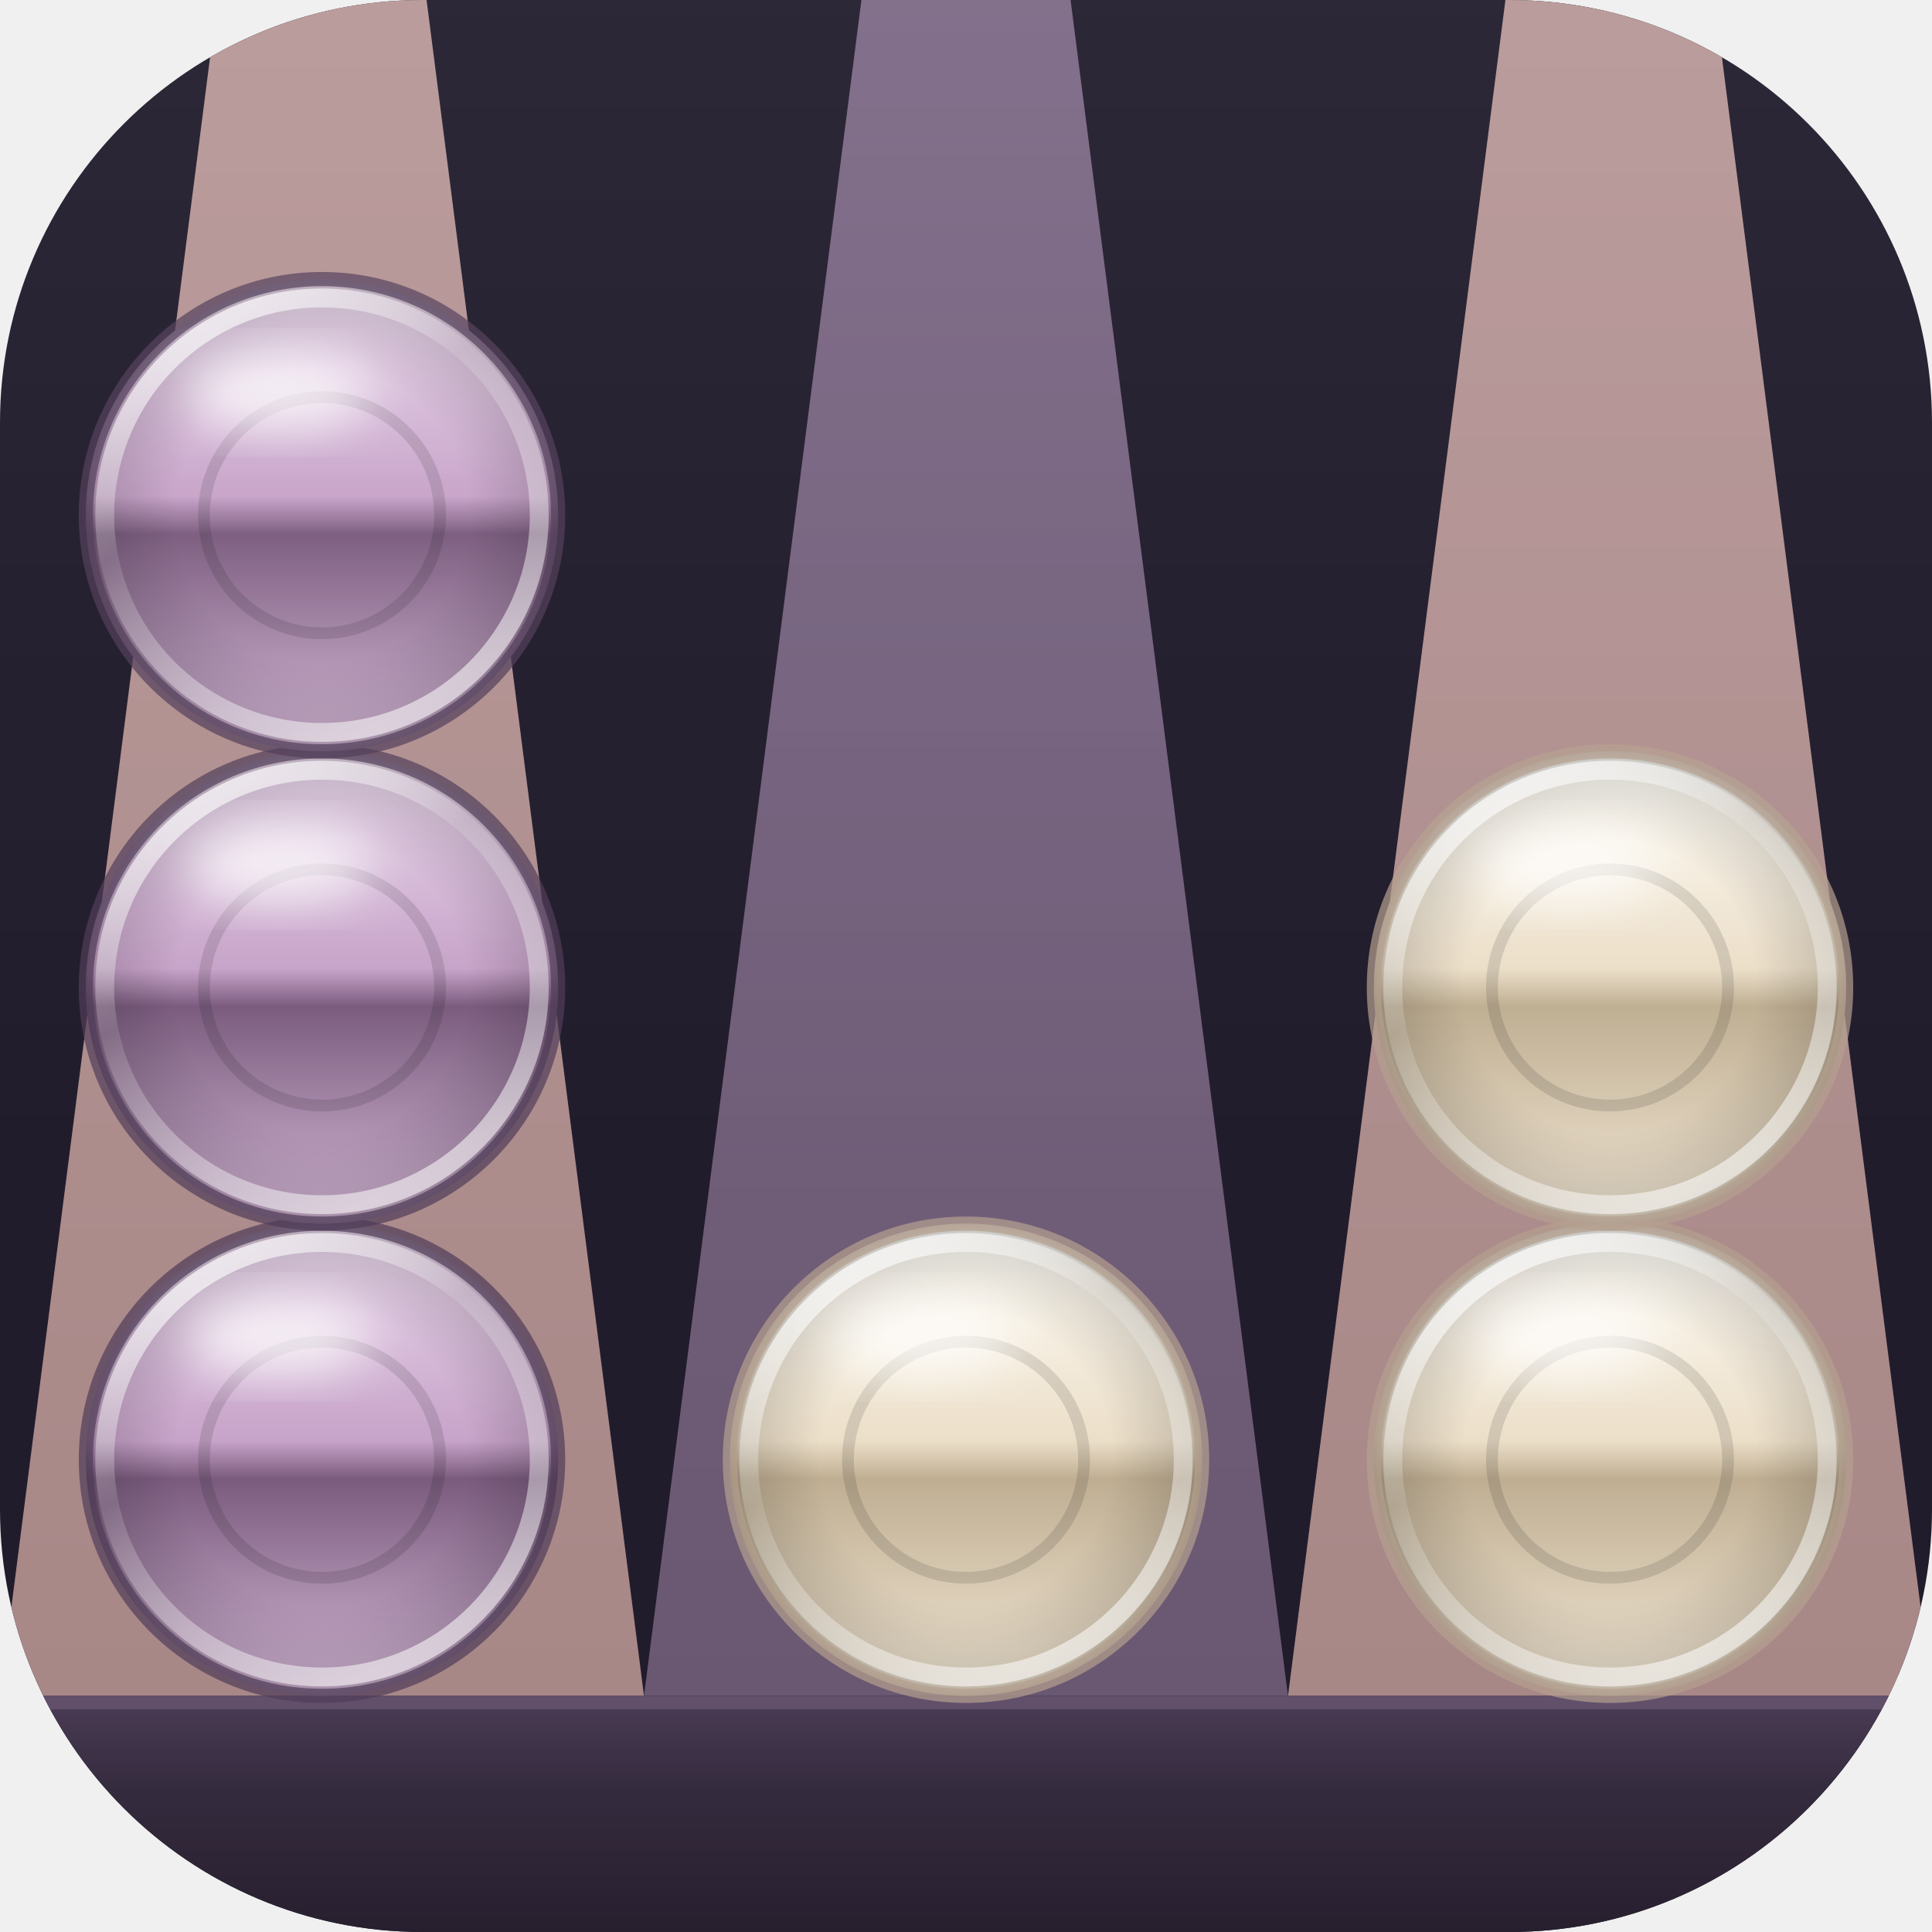
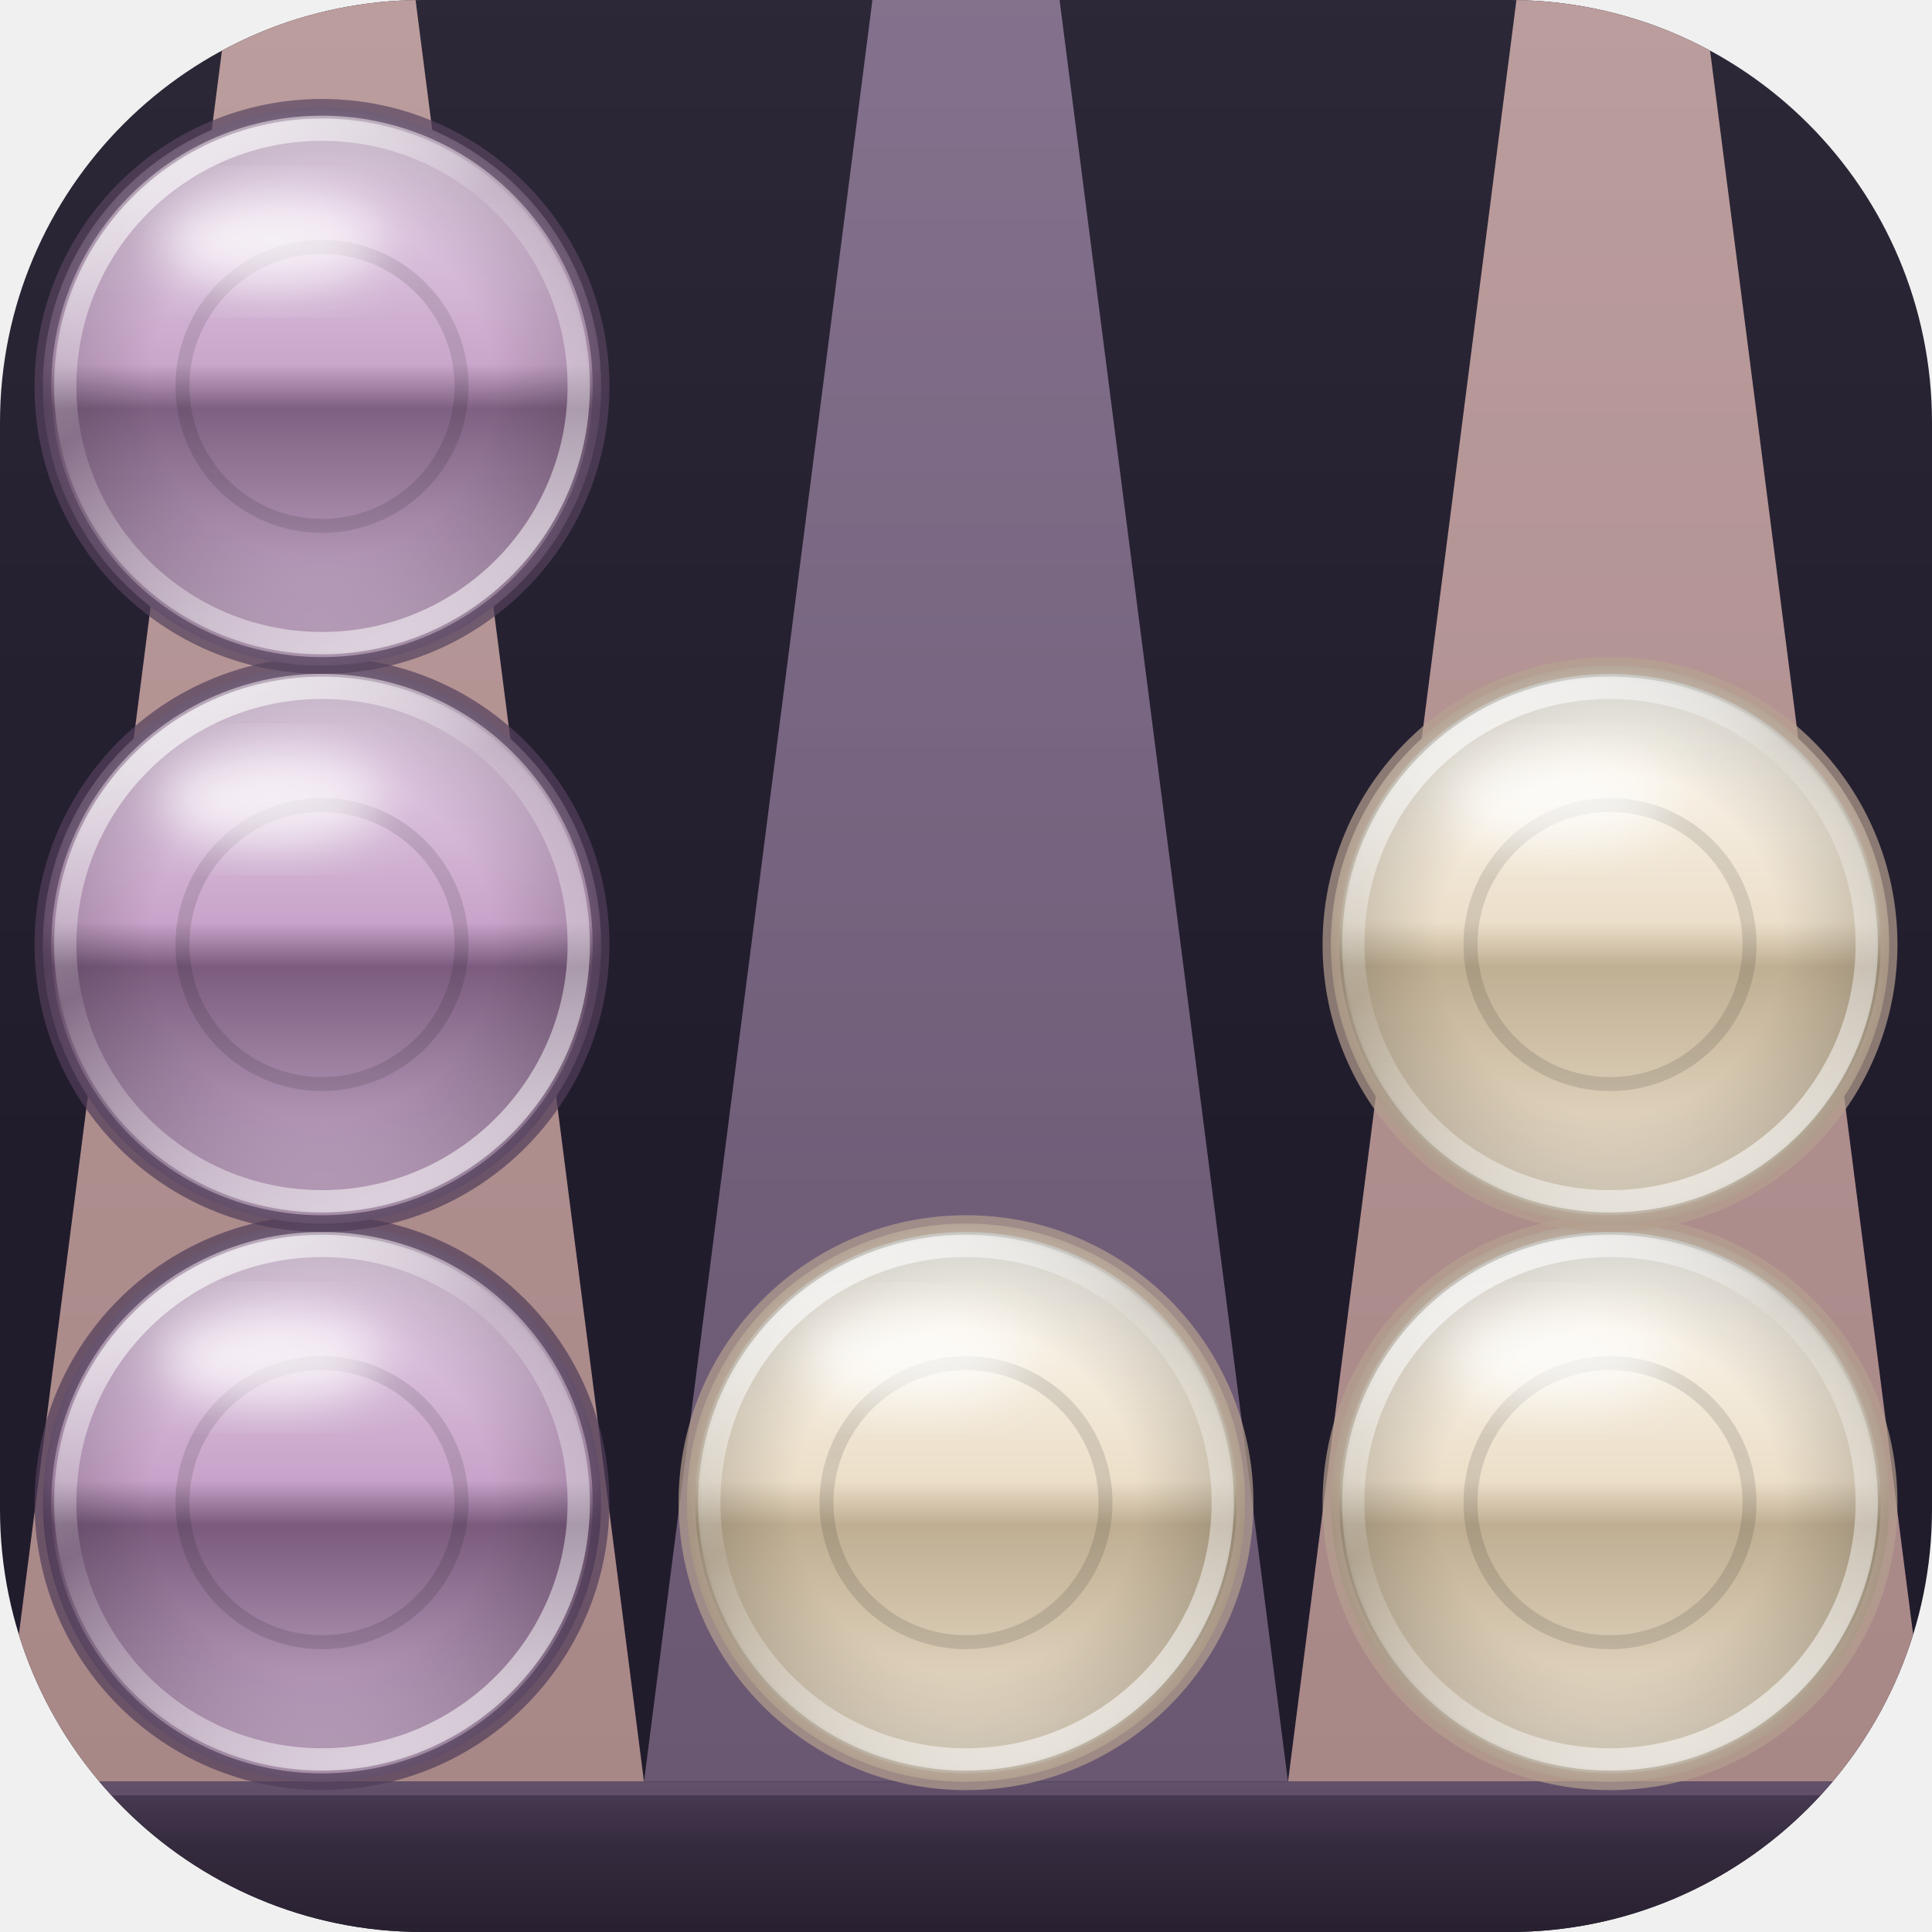
<svg xmlns="http://www.w3.org/2000/svg" viewBox="0 0 128 128">
  <defs>
    <clipPath id="shape">
      <rect width="128" height="128" rx="28" />
    </clipPath>
    <linearGradient id="pa" x1="0" y1="1" x2="0" y2="0">
      <stop offset="0" stop-color="#a88787" />
      <stop offset="1" stop-color="#bf9f9f" />
    </linearGradient>
    <linearGradient id="pb" x1="0" y1="1" x2="0" y2="0">
      <stop offset="0" stop-color="#6a5872" />
      <stop offset="1" stop-color="#857190" />
    </linearGradient>
    <linearGradient id="rail" x1="0" y1="0" x2="0" y2="1">
      <stop offset="0" stop-color="#4a3c55" />
      <stop offset=".35" stop-color="#352B3E" />
      <stop offset="1" stop-color="#241c2b" />
    </linearGradient>
    <linearGradient id="chromeIv" x1="0" y1="0" x2="0" y2="1">
      <stop offset="0" stop-color="#fffdf8" />
      <stop offset=".46" stop-color="#ecdfc9" />
      <stop offset=".54" stop-color="#bfae92" />
      <stop offset="1" stop-color="#f3e8d6" />
    </linearGradient>
    <linearGradient id="chromePl" x1="0" y1="0" x2="0" y2="1">
      <stop offset="0" stop-color="#ead9ec" />
      <stop offset=".46" stop-color="#c7a3c9" />
      <stop offset=".54" stop-color="#7a5b7e" />
      <stop offset="1" stop-color="#d6b9d8" />
    </linearGradient>
    <linearGradient id="glassRim" x1="0" y1="0" x2="0.6" y2="1">
      <stop offset="0" stop-color="#fff" stop-opacity=".95" />
      <stop offset=".45" stop-color="#fff" stop-opacity=".12" />
      <stop offset="1" stop-color="#fff" stop-opacity=".55" />
    </linearGradient>
    <radialGradient id="glassIn" cx="50%" cy="50%" r="50%">
      <stop offset=".62" stop-color="#000" stop-opacity="0" />
      <stop offset=".95" stop-color="#000" stop-opacity=".16" />
      <stop offset="1" stop-color="#000" stop-opacity=".3" />
    </radialGradient>
    <filter id="soft" x="-30%" y="-30%" width="160%" height="160%">
      <feGaussianBlur stdDeviation="1.6" />
    </filter>
    <linearGradient id="sheen" x1="0" y1="0" x2="0" y2="1">
      <stop offset="0" stop-color="#fff" stop-opacity=".05" />
      <stop offset=".6" stop-color="#fff" stop-opacity="0" />
    </linearGradient>
  </defs>
  <rect width="128" height="128" rx="28" fill="#211C2C" />
  <g clip-path="url(#shape)">
-     <path d="M0 112.356L42.667 112.356L21.333 -54.044z" fill="url(#pa)" />
-     <path d="M42.667 112.356L85.333 112.356L64 -54.044z" fill="url(#pb)" />
-     <path d="M85.333 112.356L128 112.356L106.667 -54.044z" fill="url(#pa)" />
-     <rect x="0" y="112.356" width="128" height="17.644" fill="url(#rail)" />
-     <rect x="0" y="112.356" width="128" height="0.9" fill="#76617E" fill-opacity=".55" />
-     <circle cx="21.333" cy="96.711" r="15.644" fill="url(#chromePl)" />
-     <circle cx="21.333" cy="96.711" r="15.644" fill="url(#glassIn)" />
-     <circle cx="21.333" cy="96.711" r="15.644" fill="none" stroke="#513C59" stroke-opacity=".7" stroke-width="0.939" />
-     <circle cx="21.333" cy="96.711" r="14.393" fill="none" stroke="url(#glassRim)" stroke-width="1.252" />
-     <circle cx="21.333" cy="96.711" r="7.822" fill="none" stroke="#000" stroke-opacity=".12" stroke-width="0.782" />
-     <ellipse cx="18.517" cy="88.576" rx="6.258" ry="2.66" fill="#fff" fill-opacity="0.75" filter="url(#soft)" />
-     <circle cx="21.333" cy="65.422" r="15.644" fill="url(#chromePl)" />
-     <circle cx="21.333" cy="65.422" r="15.644" fill="url(#glassIn)" />
-     <circle cx="21.333" cy="65.422" r="15.644" fill="none" stroke="#513C59" stroke-opacity=".7" stroke-width="0.939" />
-     <circle cx="21.333" cy="65.422" r="14.393" fill="none" stroke="url(#glassRim)" stroke-width="1.252" />
-     <circle cx="21.333" cy="65.422" r="7.822" fill="none" stroke="#000" stroke-opacity=".12" stroke-width="0.782" />
-     <ellipse cx="18.517" cy="57.287" rx="6.258" ry="2.66" fill="#fff" fill-opacity="0.75" filter="url(#soft)" />
-     <circle cx="21.333" cy="34.133" r="15.644" fill="url(#chromePl)" />
-     <circle cx="21.333" cy="34.133" r="15.644" fill="url(#glassIn)" />
-     <circle cx="21.333" cy="34.133" r="15.644" fill="none" stroke="#513C59" stroke-opacity=".7" stroke-width="0.939" />
-     <circle cx="21.333" cy="34.133" r="14.393" fill="none" stroke="url(#glassRim)" stroke-width="1.252" />
-     <circle cx="21.333" cy="34.133" r="7.822" fill="none" stroke="#000" stroke-opacity=".12" stroke-width="0.782" />
-     <ellipse cx="18.517" cy="25.998" rx="6.258" ry="2.66" fill="#fff" fill-opacity="0.75" filter="url(#soft)" />
-     <circle cx="64" cy="96.711" r="15.644" fill="url(#chromeIv)" />
-     <circle cx="64" cy="96.711" r="15.644" fill="url(#glassIn)" />
-     <circle cx="64" cy="96.711" r="15.644" fill="none" stroke="#B6A08F" stroke-opacity=".7" stroke-width="0.939" />
-     <circle cx="64" cy="96.711" r="14.393" fill="none" stroke="url(#glassRim)" stroke-width="1.252" />
-     <circle cx="64" cy="96.711" r="7.822" fill="none" stroke="#000" stroke-opacity=".12" stroke-width="0.782" />
-     <ellipse cx="61.184" cy="88.576" rx="6.258" ry="2.66" fill="#fff" fill-opacity="0.75" filter="url(#soft)" />
-     <circle cx="106.667" cy="96.711" r="15.644" fill="url(#chromeIv)" />
-     <circle cx="106.667" cy="96.711" r="15.644" fill="url(#glassIn)" />
-     <circle cx="106.667" cy="96.711" r="15.644" fill="none" stroke="#B6A08F" stroke-opacity=".7" stroke-width="0.939" />
-     <circle cx="106.667" cy="96.711" r="14.393" fill="none" stroke="url(#glassRim)" stroke-width="1.252" />
-     <circle cx="106.667" cy="96.711" r="7.822" fill="none" stroke="#000" stroke-opacity=".12" stroke-width="0.782" />
-     <ellipse cx="103.851" cy="88.576" rx="6.258" ry="2.66" fill="#fff" fill-opacity="0.75" filter="url(#soft)" />
-     <circle cx="106.667" cy="65.422" r="15.644" fill="url(#chromeIv)" />
-     <circle cx="106.667" cy="65.422" r="15.644" fill="url(#glassIn)" />
-     <circle cx="106.667" cy="65.422" r="15.644" fill="none" stroke="#B6A08F" stroke-opacity=".7" stroke-width="0.939" />
-     <circle cx="106.667" cy="65.422" r="14.393" fill="none" stroke="url(#glassRim)" stroke-width="1.252" />
-     <circle cx="106.667" cy="65.422" r="7.822" fill="none" stroke="#000" stroke-opacity=".12" stroke-width="0.782" />
-     <ellipse cx="103.851" cy="57.287" rx="6.258" ry="2.66" fill="#fff" fill-opacity="0.75" filter="url(#soft)" />
+     <path d="M0 118.044L42.667 118.044L21.333 -48.356z" fill="url(#pa)" />
+     <path d="M42.667 118.044L85.333 118.044L64 -48.356z" fill="url(#pb)" />
+     <path d="M85.333 118.044L128 118.044L106.667 -48.356z" fill="url(#pa)" />
+     <rect x="0" y="118.044" width="128" height="11.956" fill="url(#rail)" />
+     <rect x="0" y="118.044" width="128" height="0.9" fill="#76617E" fill-opacity=".55" />
+     <circle cx="21.333" cy="99.556" r="18.489" fill="url(#chromePl)" />
+     <circle cx="21.333" cy="99.556" r="18.489" fill="url(#glassIn)" />
+     <circle cx="21.333" cy="99.556" r="18.489" fill="none" stroke="#513C59" stroke-opacity=".7" stroke-width="1.109" />
+     <circle cx="21.333" cy="99.556" r="17.01" fill="none" stroke="url(#glassRim)" stroke-width="1.479" />
+     <circle cx="21.333" cy="99.556" r="9.244" fill="none" stroke="#000" stroke-opacity=".12" stroke-width="0.924" />
+     <ellipse cx="18.005" cy="89.941" rx="7.396" ry="3.143" fill="#fff" fill-opacity="0.75" filter="url(#soft)" />
+     <circle cx="21.333" cy="62.578" r="18.489" fill="url(#chromePl)" />
+     <circle cx="21.333" cy="62.578" r="18.489" fill="url(#glassIn)" />
+     <circle cx="21.333" cy="62.578" r="18.489" fill="none" stroke="#513C59" stroke-opacity=".7" stroke-width="1.109" />
+     <circle cx="21.333" cy="62.578" r="17.01" fill="none" stroke="url(#glassRim)" stroke-width="1.479" />
+     <circle cx="21.333" cy="62.578" r="9.244" fill="none" stroke="#000" stroke-opacity=".12" stroke-width="0.924" />
+     <ellipse cx="18.005" cy="52.964" rx="7.396" ry="3.143" fill="#fff" fill-opacity="0.75" filter="url(#soft)" />
+     <circle cx="21.333" cy="25.6" r="18.489" fill="url(#chromePl)" />
+     <circle cx="21.333" cy="25.6" r="18.489" fill="url(#glassIn)" />
+     <circle cx="21.333" cy="25.6" r="18.489" fill="none" stroke="#513C59" stroke-opacity=".7" stroke-width="1.109" />
+     <circle cx="21.333" cy="25.6" r="17.01" fill="none" stroke="url(#glassRim)" stroke-width="1.479" />
+     <circle cx="21.333" cy="25.6" r="9.244" fill="none" stroke="#000" stroke-opacity=".12" stroke-width="0.924" />
+     <ellipse cx="18.005" cy="15.986" rx="7.396" ry="3.143" fill="#fff" fill-opacity="0.75" filter="url(#soft)" />
+     <circle cx="64" cy="99.556" r="18.489" fill="url(#chromeIv)" />
+     <circle cx="64" cy="99.556" r="18.489" fill="url(#glassIn)" />
+     <circle cx="64" cy="99.556" r="18.489" fill="none" stroke="#B6A08F" stroke-opacity=".7" stroke-width="1.109" />
+     <circle cx="64" cy="99.556" r="17.01" fill="none" stroke="url(#glassRim)" stroke-width="1.479" />
+     <circle cx="64" cy="99.556" r="9.244" fill="none" stroke="#000" stroke-opacity=".12" stroke-width="0.924" />
+     <ellipse cx="60.672" cy="89.941" rx="7.396" ry="3.143" fill="#fff" fill-opacity="0.75" filter="url(#soft)" />
+     <circle cx="106.667" cy="99.556" r="18.489" fill="url(#chromeIv)" />
+     <circle cx="106.667" cy="99.556" r="18.489" fill="url(#glassIn)" />
+     <circle cx="106.667" cy="99.556" r="18.489" fill="none" stroke="#B6A08F" stroke-opacity=".7" stroke-width="1.109" />
+     <circle cx="106.667" cy="99.556" r="17.01" fill="none" stroke="url(#glassRim)" stroke-width="1.479" />
+     <circle cx="106.667" cy="99.556" r="9.244" fill="none" stroke="#000" stroke-opacity=".12" stroke-width="0.924" />
+     <ellipse cx="103.339" cy="89.941" rx="7.396" ry="3.143" fill="#fff" fill-opacity="0.75" filter="url(#soft)" />
+     <circle cx="106.667" cy="62.578" r="18.489" fill="url(#chromeIv)" />
+     <circle cx="106.667" cy="62.578" r="18.489" fill="url(#glassIn)" />
+     <circle cx="106.667" cy="62.578" r="18.489" fill="none" stroke="#B6A08F" stroke-opacity=".7" stroke-width="1.109" />
+     <circle cx="106.667" cy="62.578" r="17.01" fill="none" stroke="url(#glassRim)" stroke-width="1.479" />
+     <circle cx="106.667" cy="62.578" r="9.244" fill="none" stroke="#000" stroke-opacity=".12" stroke-width="0.924" />
+     <ellipse cx="103.339" cy="52.964" rx="7.396" ry="3.143" fill="#fff" fill-opacity="0.75" filter="url(#soft)" />
  </g>
  <rect width="128" height="128" rx="28" fill="url(#sheen)" />
</svg>
